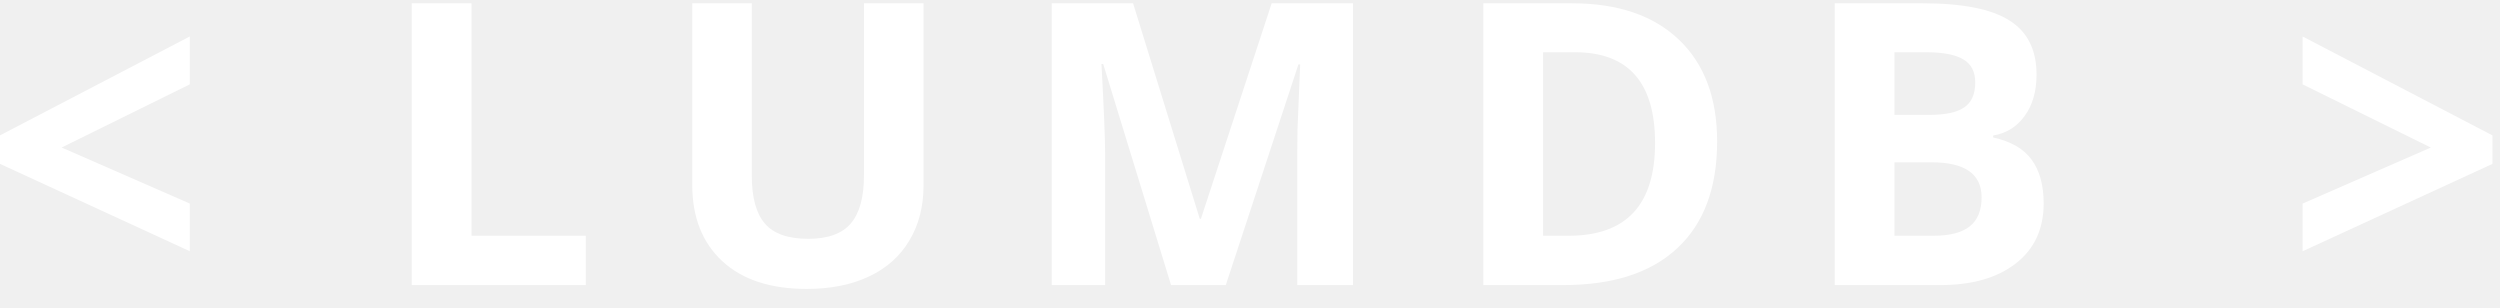
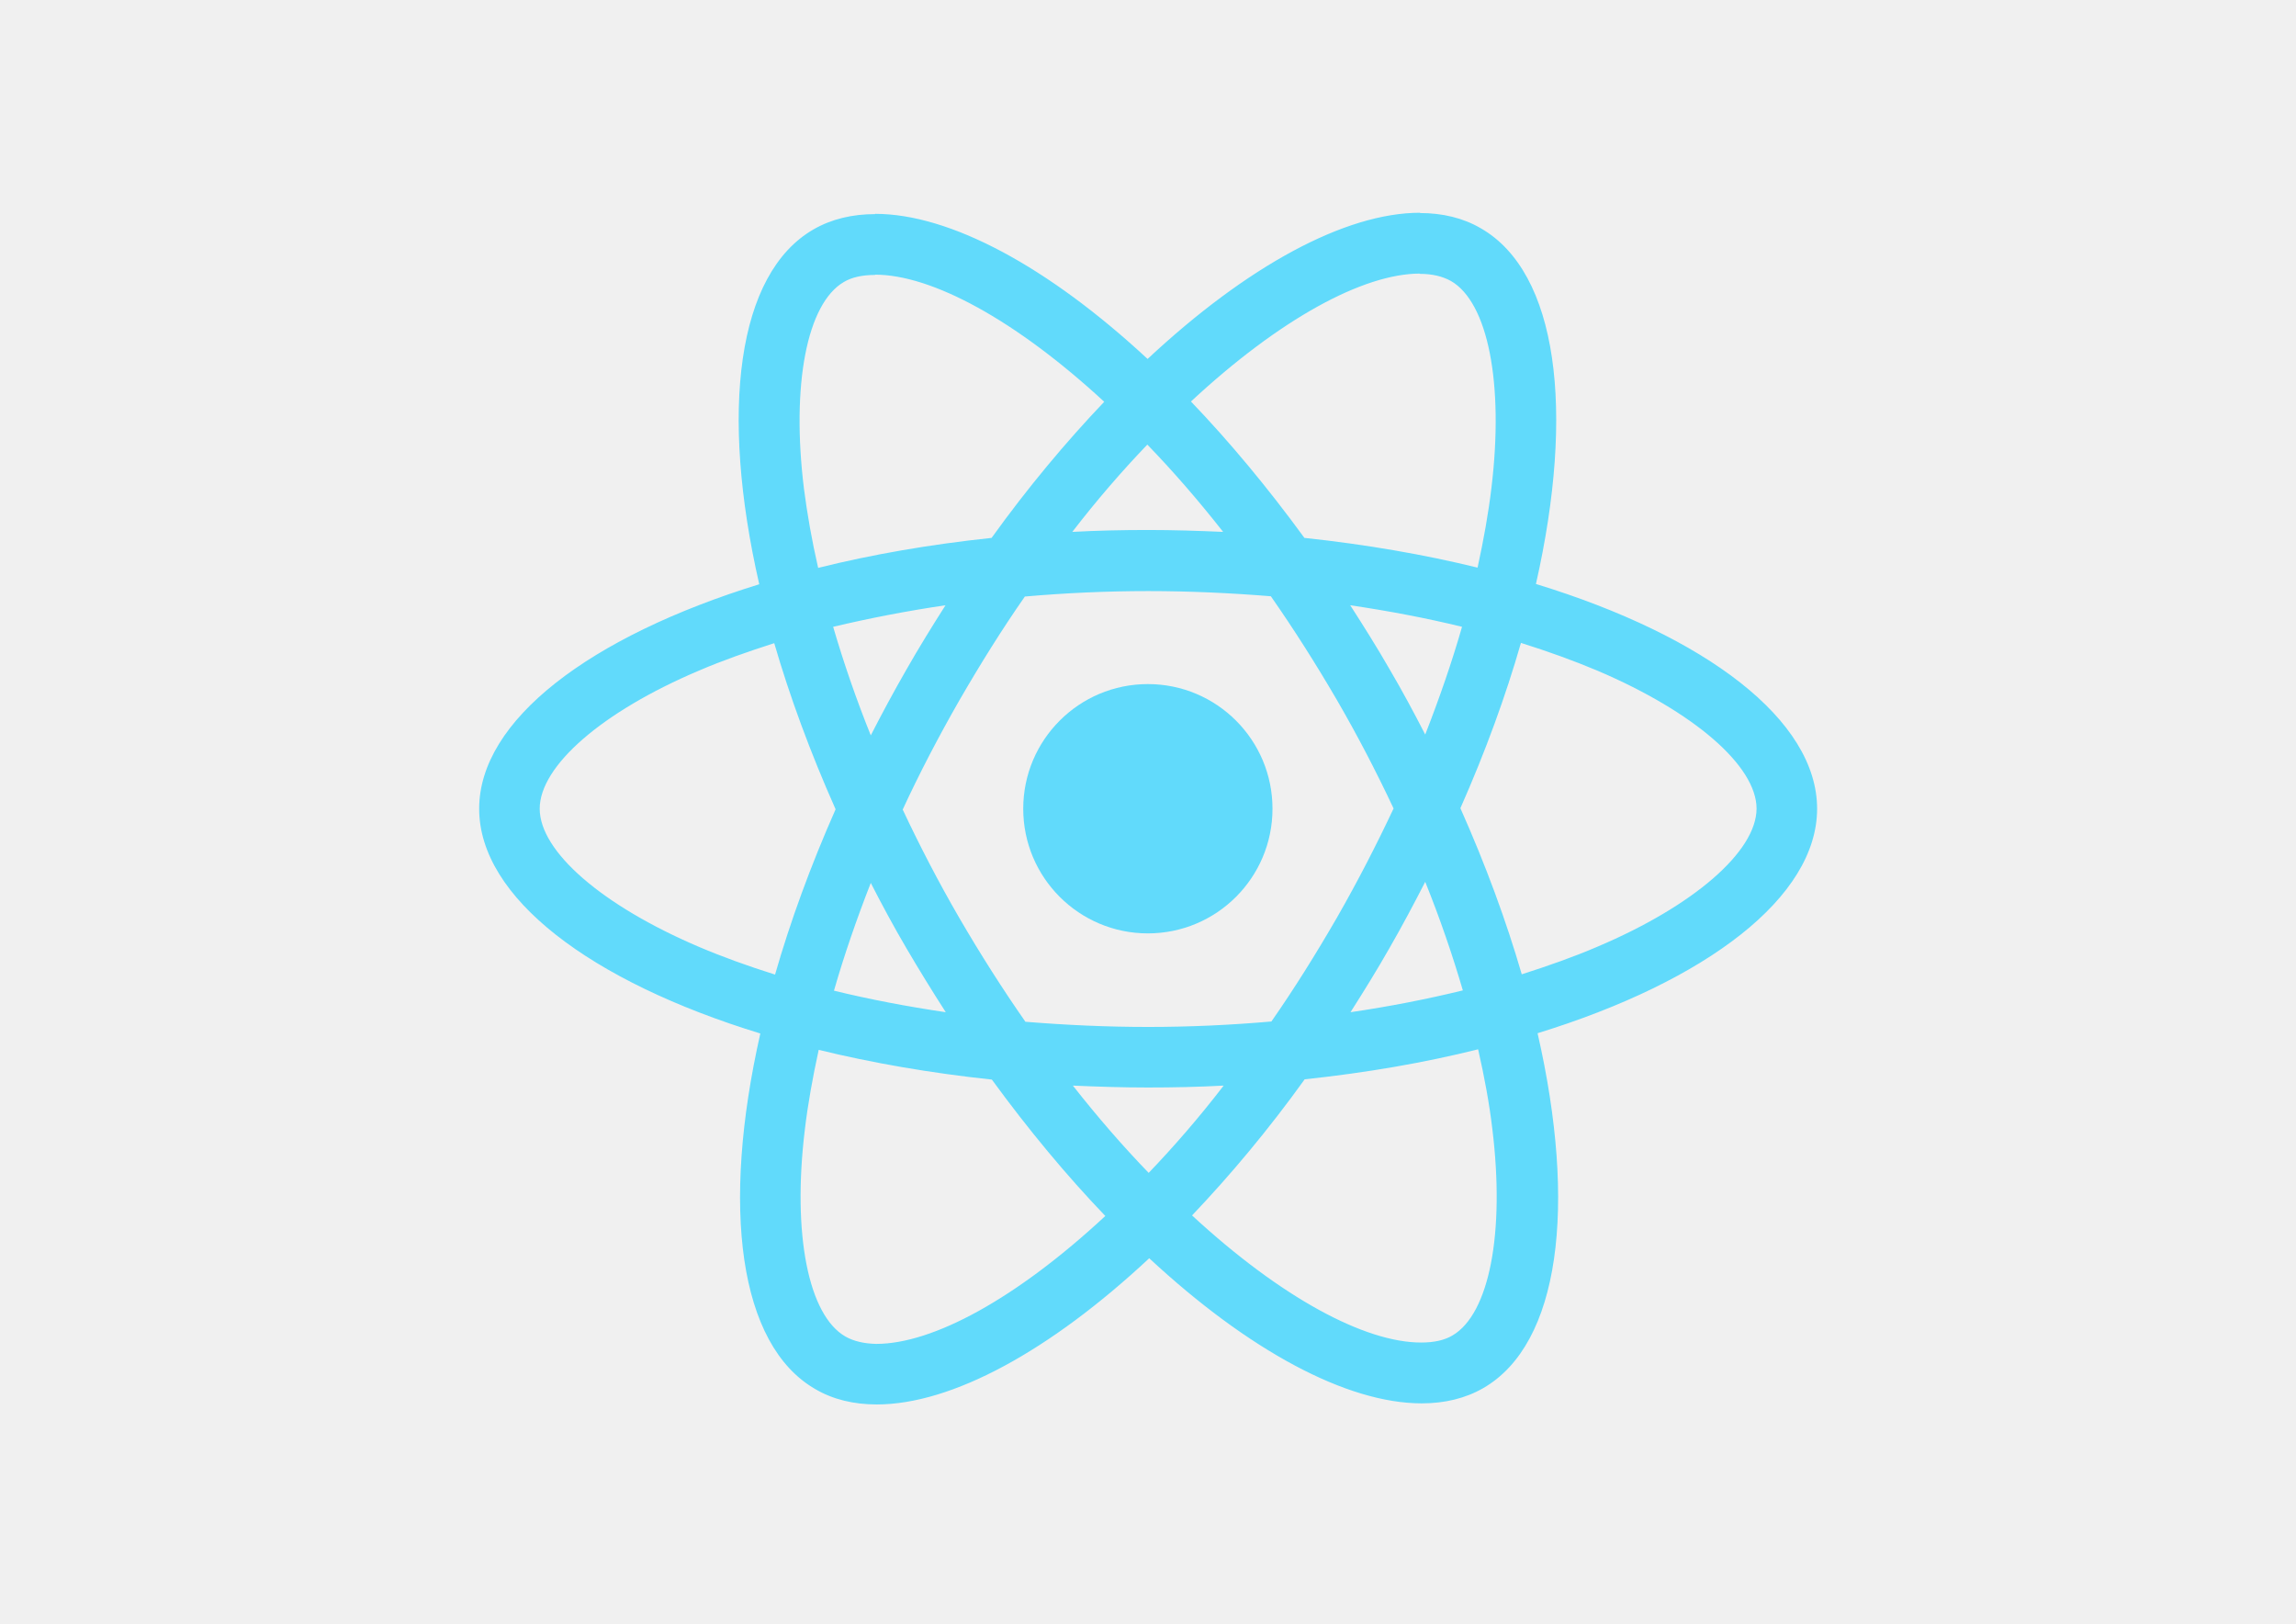
- <svg xmlns="http://www.w3.org/2000/svg" xmlns:xlink="http://www.w3.org/1999/xlink" width="114" height="14" viewBox="0 0 114 14" version="1.1">
-   <g id="Canvas" transform="translate(246 135)">
-     <g id="LUMDB">
-       <g id="Shape">
-         <use xlink:href="#path0_fill" transform="translate(-141 -133.336)" fill="#fff" />
-       </g>
-       <g id="Shape">
-         <use xlink:href="#path1_fill" transform="translate(-246 -133.337)" fill="#fff" />
-       </g>
-       <g id="LUMDB">
-         <use xlink:href="#path2_fill" transform="translate(-227.224 -134.85)" fill="#fff" />
-         <use xlink:href="#path3_fill" transform="translate(-227.224 -134.85)" fill="#fff" />
-         <use xlink:href="#path4_fill" transform="translate(-227.224 -134.85)" fill="#fff" />
-         <use xlink:href="#path5_fill" transform="translate(-227.224 -134.85)" fill="#fff" />
-         <use xlink:href="#path6_fill" transform="translate(-227.224 -134.85)" fill="#fff" />
-       </g>
-     </g>
+ <svg xmlns="http://www.w3.org/2000/svg" viewBox="0 0 841.9 595.3">
+   <g fill="#61DAFB">
+     <path d="M666.3 296.5c0-32.5-40.7-63.3-103.1-82.4 14.4-63.6 8-114.2-20.2-130.4-6.5-3.8-14.1-5.6-22.4-5.6v22.3c4.6 0 8.3.9 11.4 2.6 13.6 7.8 19.5 37.5 14.9 75.7-1.1 9.4-2.9 19.3-5.1 29.4-19.6-4.8-41-8.5-63.5-10.9-13.5-18.5-27.5-35.3-41.6-50 32.6-30.3 63.2-46.9 84-46.9V78c-27.5 0-63.5 19.6-99.9 53.6-36.4-33.8-72.4-53.2-99.9-53.2v22.3c20.7 0 51.4 16.5 84 46.6-14 14.7-28 31.4-41.3 49.9-22.6 2.4-44 6.1-63.6 11-2.3-10-4-19.7-5.2-29-4.7-38.2 1.1-67.9 14.6-75.8 3-1.8 6.9-2.6 11.5-2.6V78.5c-8.4 0-16 1.8-22.6 5.6-28.1 16.2-34.4 66.7-19.9 130.1-62.2 19.2-102.7 49.9-102.7 82.3 0 32.5 40.7 63.3 103.1 82.4-14.4 63.6-8 114.2 20.2 130.4 6.5 3.8 14.1 5.6 22.5 5.6 27.5 0 63.5-19.6 99.9-53.6 36.4 33.8 72.4 53.2 99.9 53.2 8.4 0 16-1.8 22.6-5.6 28.1-16.2 34.4-66.7 19.9-130.1 62-19.1 102.5-49.9 102.5-82.3zm-130.2-66.7c-3.7 12.9-8.3 26.2-13.5 39.5-4.1-8-8.4-16-13.1-24-4.6-8-9.5-15.8-14.4-23.4 14.2 2.1 27.9 4.7 41 7.9zm-45.8 106.5c-7.8 13.5-15.8 26.3-24.1 38.2-14.9 1.3-30 2-45.2 2-15.1 0-30.2-.7-45-1.9-8.3-11.9-16.4-24.6-24.2-38-7.6-13.1-14.5-26.4-20.8-39.8 6.2-13.4 13.2-26.8 20.7-39.9 7.8-13.5 15.8-26.3 24.1-38.2 14.9-1.3 30-2 45.2-2 15.1 0 30.2.7 45 1.9 8.3 11.9 16.4 24.6 24.2 38 7.6 13.1 14.5 26.4 20.8 39.8-6.3 13.4-13.2 26.8-20.7 39.9zm32.3-13c5.4 13.4 10 26.8 13.8 39.8-13.1 3.2-26.9 5.9-41.2 8 4.9-7.7 9.8-15.6 14.4-23.7 4.6-8 8.9-16.1 13-24.1zM421.2 430c-9.3-9.6-18.6-20.3-27.8-32 9 .4 18.2.7 27.5.7 9.4 0 18.7-.2 27.8-.7-9 11.7-18.3 22.4-27.5 32zm-74.4-58.9c-14.2-2.1-27.9-4.7-41-7.9 3.7-12.9 8.3-26.2 13.5-39.5 4.1 8 8.4 16 13.1 24 4.7 8 9.5 15.8 14.4 23.4zM420.7 163c9.3 9.6 18.6 20.3 27.8 32-9-.4-18.2-.7-27.5-.7-9.4 0-18.7.2-27.8.7 9-11.7 18.3-22.4 27.5-32zm-74 58.9c-4.9 7.7-9.8 15.6-14.4 23.7-4.6 8-8.9 16-13 24-5.4-13.4-10-26.8-13.8-39.8 13.1-3.1 26.9-5.8 41.2-7.9zm-90.5 125.2c-35.4-15.1-58.3-34.9-58.3-50.6 0-15.7 22.9-35.6 58.3-50.6 8.6-3.7 18-7 27.7-10.1 5.7 19.6 13.2 40 22.5 60.9-9.2 20.8-16.6 41.1-22.2 60.6-9.9-3.1-19.3-6.5-28-10.2zM310 490c-13.6-7.8-19.5-37.5-14.9-75.7 1.1-9.4 2.9-19.3 5.1-29.4 19.6 4.8 41 8.5 63.5 10.9 13.5 18.5 27.5 35.3 41.6 50-32.6 30.3-63.2 46.9-84 46.9-4.5-.1-8.3-1-11.3-2.7zm237.2-76.2c4.7 38.2-1.1 67.9-14.6 75.8-3 1.8-6.9 2.6-11.5 2.6-20.7 0-51.4-16.5-84-46.6 14-14.7 28-31.4 41.3-49.9 22.6-2.4 44-6.1 63.6-11 2.3 10.1 4.1 19.8 5.2 29.1zm38.5-66.7c-8.6 3.7-18 7-27.7 10.1-5.7-19.6-13.2-40-22.5-60.9 9.2-20.8 16.6-41.1 22.2-60.6 9.9 3.1 19.3 6.5 28.1 10.2 35.4 15.1 58.3 34.9 58.3 50.6-.1 15.7-23 35.6-58.4 50.6zM320.8 78.4z" />
+     <circle cx="420.9" cy="296.5" r="45.7" />
+     <path d="M520.5 78.1z" />
  </g>
-   <defs>
-     <path id="path0_fill" fill-rule="evenodd" d="M -8.20312e-07 7.619L 5.845 5.064L -8.20312e-07 2.183L -8.20312e-07 1.56572e-06L 8.655 4.51L 8.655 5.809L -8.20312e-07 9.792L -8.20312e-07 7.619Z" />
-     <path id="path1_fill" fill-rule="evenodd" d="M 8.654 9.792L 1.91309e-06 5.809L 1.91309e-06 4.51L 8.654 3.66602e-07L 8.654 2.183L 2.809 5.064L 8.654 7.619L 8.654 9.792Z" />
-     <path id="path2_fill" d="M 0 12.85L 0 0L 2.725 0L 2.725 10.6L 7.937 10.6L 7.937 12.85L 0 12.85Z" />
-     <path id="path3_fill" d="M 23.337 0L 23.337 8.314C 23.337 9.264 23.123 10.096 22.695 10.81C 22.273 11.525 21.661 12.073 20.858 12.454C 20.055 12.835 19.106 13.025 18.011 13.025C 16.358 13.025 15.075 12.604 14.161 11.76C 13.247 10.91 12.79 9.75 12.79 8.279L 12.79 0L 15.506 0L 15.506 7.866C 15.506 8.856 15.705 9.583 16.103 10.046C 16.502 10.509 17.161 10.74 18.081 10.74C 18.971 10.74 19.616 10.509 20.015 10.046C 20.419 9.577 20.621 8.845 20.621 7.849L 20.621 0L 23.337 0Z" />
-     <path id="path4_fill" d="M 34.624 12.85L 31.53 2.769L 31.451 2.769C 31.562 4.819 31.618 6.188 31.618 6.873L 31.618 12.85L 29.183 12.85L 29.183 0L 32.892 0L 35.933 9.826L 35.986 9.826L 39.212 0L 42.92 0L 42.92 12.85L 40.38 12.85L 40.38 6.768C 40.38 6.48 40.383 6.149 40.389 5.774C 40.401 5.399 40.442 4.403 40.512 2.786L 40.433 2.786L 37.12 12.85L 34.624 12.85Z" />
-     <path id="path5_fill" d="M 59.525 6.302C 59.525 8.417 58.921 10.037 57.714 11.162C 56.513 12.287 54.776 12.85 52.502 12.85L 48.864 12.85L 48.864 0L 52.898 0C 54.995 0 56.624 0.554 57.785 1.661C 58.945 2.769 59.525 4.315 59.525 6.302ZM 56.695 6.372C 56.695 3.612 55.476 2.232 53.038 2.232L 51.588 2.232L 51.588 10.6L 52.757 10.6C 55.382 10.6 56.695 9.19 56.695 6.372Z" />
-     <path id="path6_fill" d="M 64.888 0L 68.887 0C 70.709 0 72.031 0.261 72.851 0.782C 73.677 1.298 74.09 2.121 74.09 3.252C 74.09 4.02 73.908 4.649 73.545 5.142C 73.188 5.634 72.71 5.93 72.112 6.029L 72.112 6.117C 72.927 6.299 73.513 6.639 73.87 7.137C 74.234 7.635 74.415 8.297 74.415 9.123C 74.415 10.295 73.99 11.209 73.141 11.865C 72.297 12.521 71.149 12.85 69.695 12.85L 64.888 12.85L 64.888 0ZM 67.612 5.089L 69.195 5.089C 69.933 5.089 70.466 4.975 70.794 4.746C 71.128 4.518 71.295 4.14 71.295 3.612C 71.295 3.12 71.114 2.769 70.75 2.558C 70.393 2.341 69.824 2.232 69.045 2.232L 67.612 2.232L 67.612 5.089ZM 67.612 7.251L 67.612 10.6L 69.388 10.6C 70.138 10.6 70.692 10.456 71.049 10.169C 71.406 9.882 71.585 9.442 71.585 8.851C 71.585 7.784 70.823 7.251 69.3 7.251L 67.612 7.251Z" />
-   </defs>
</svg>
